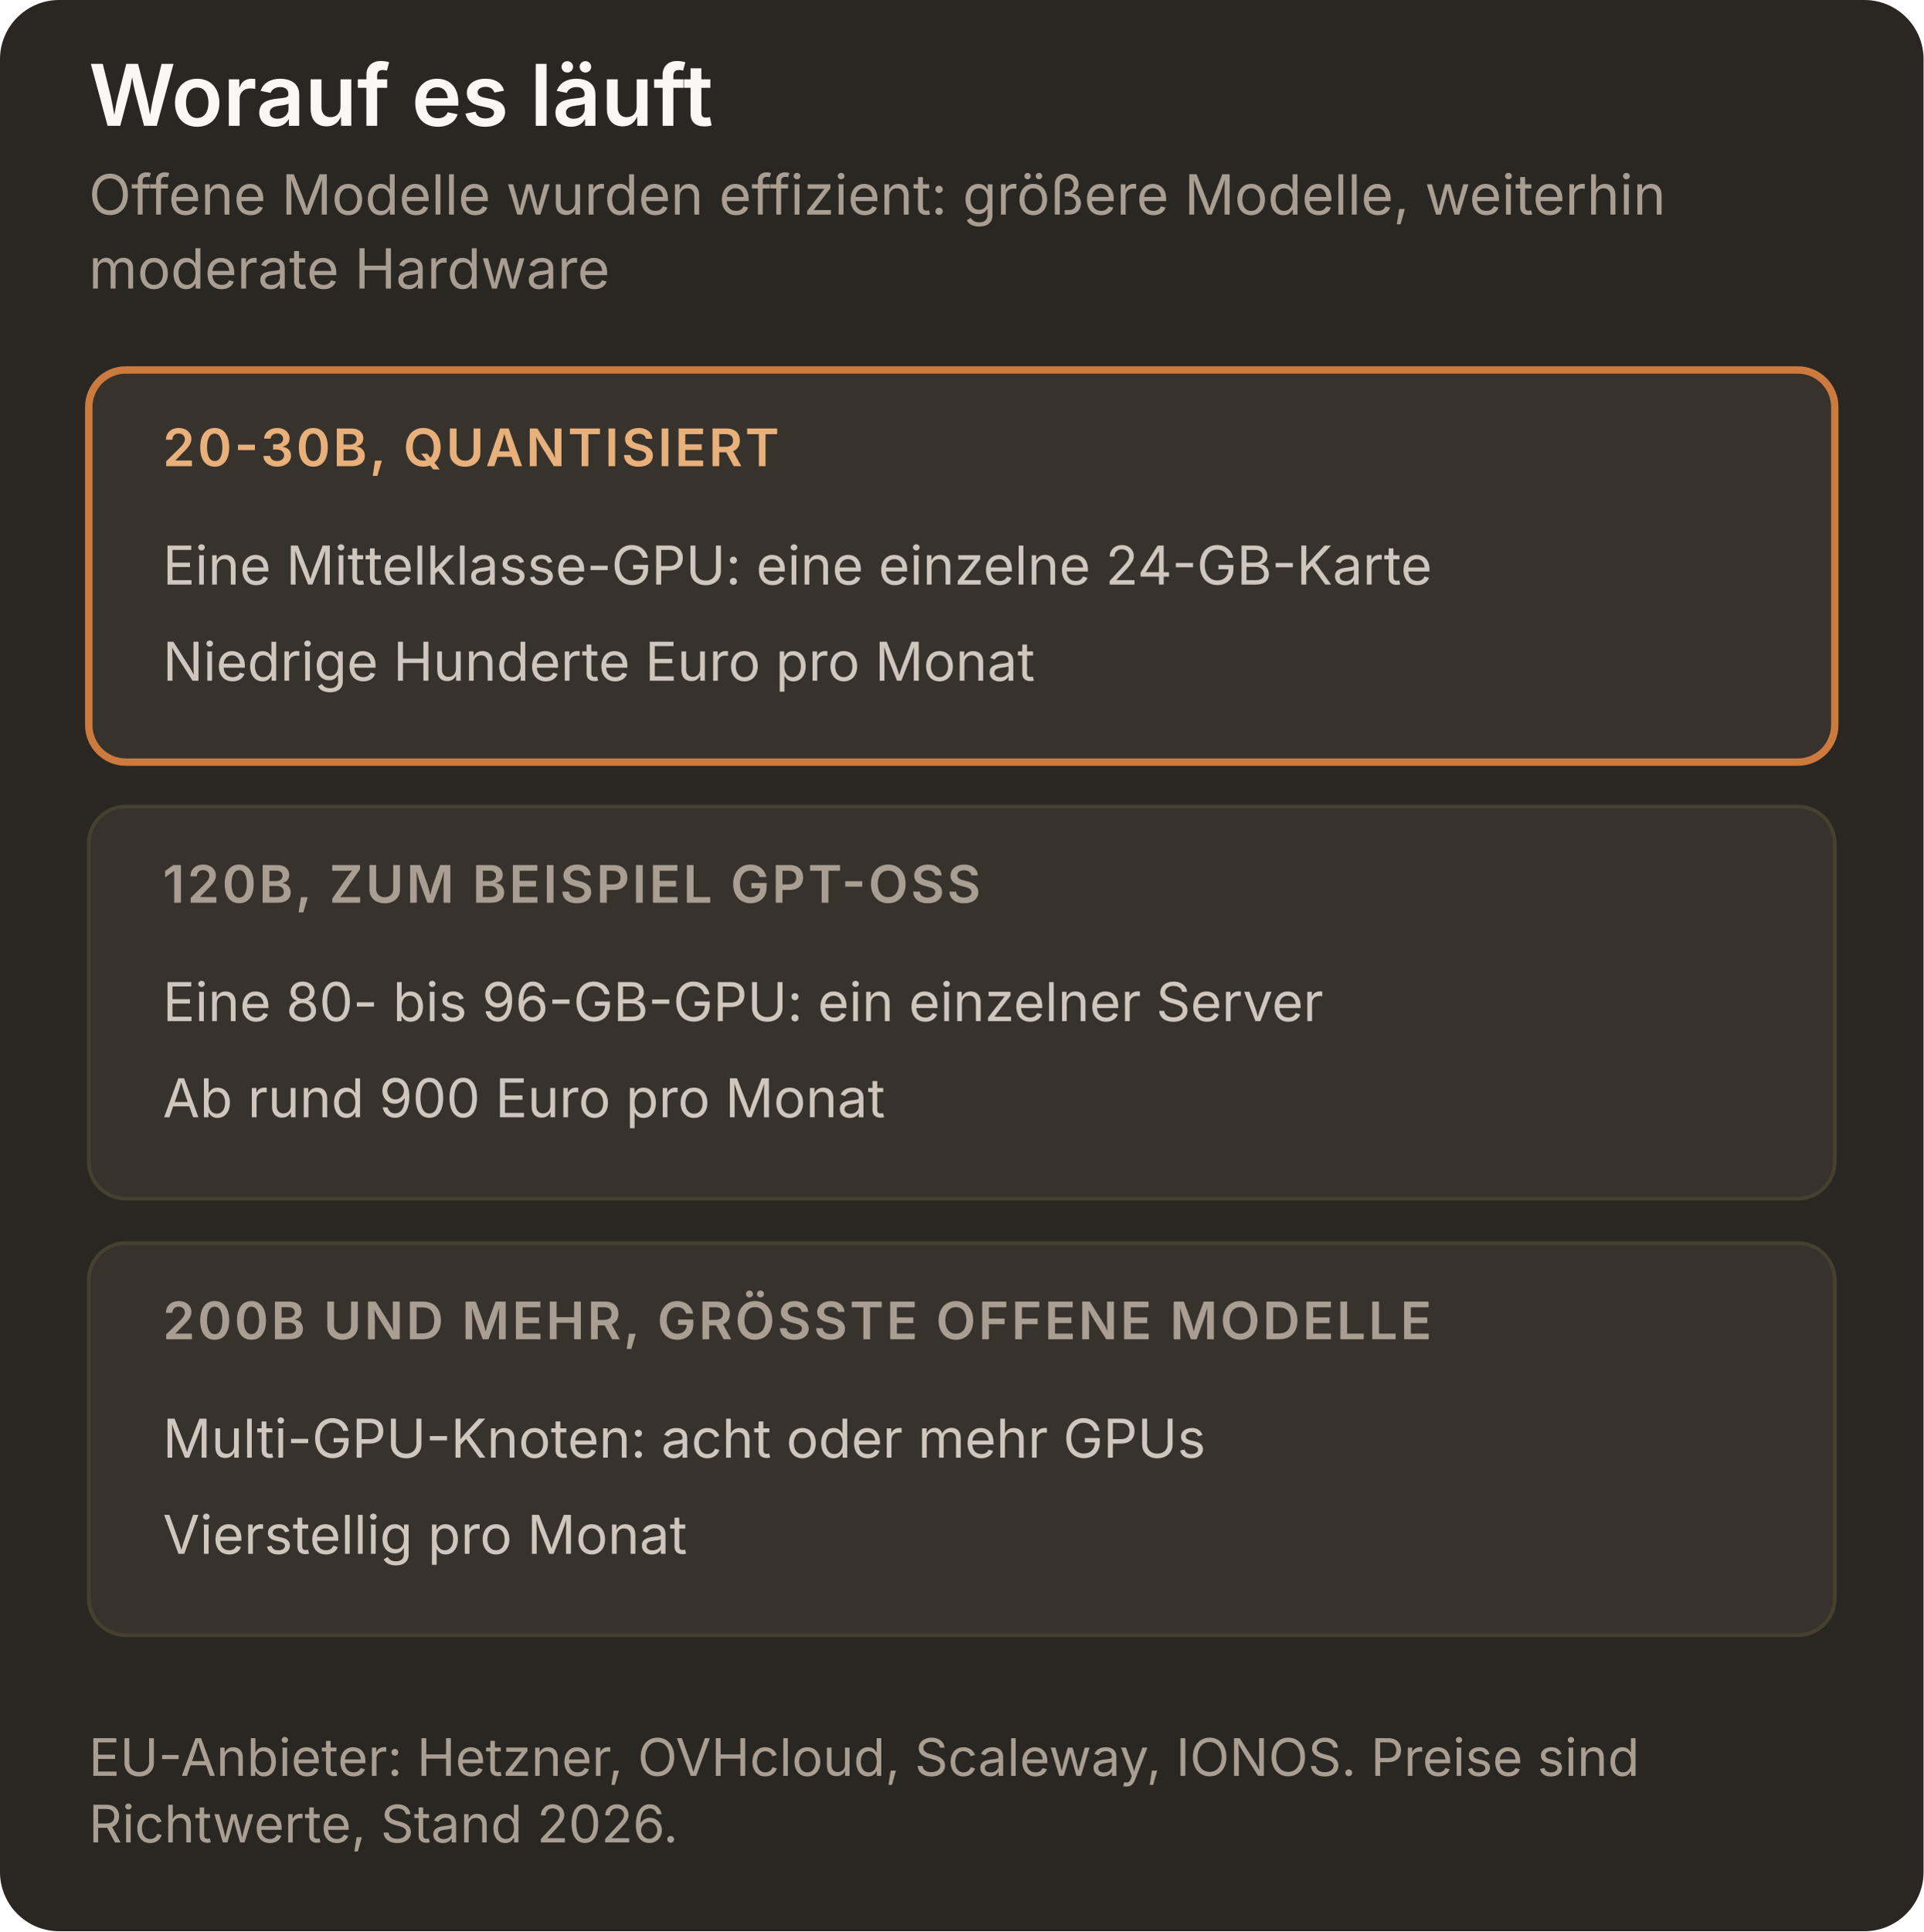
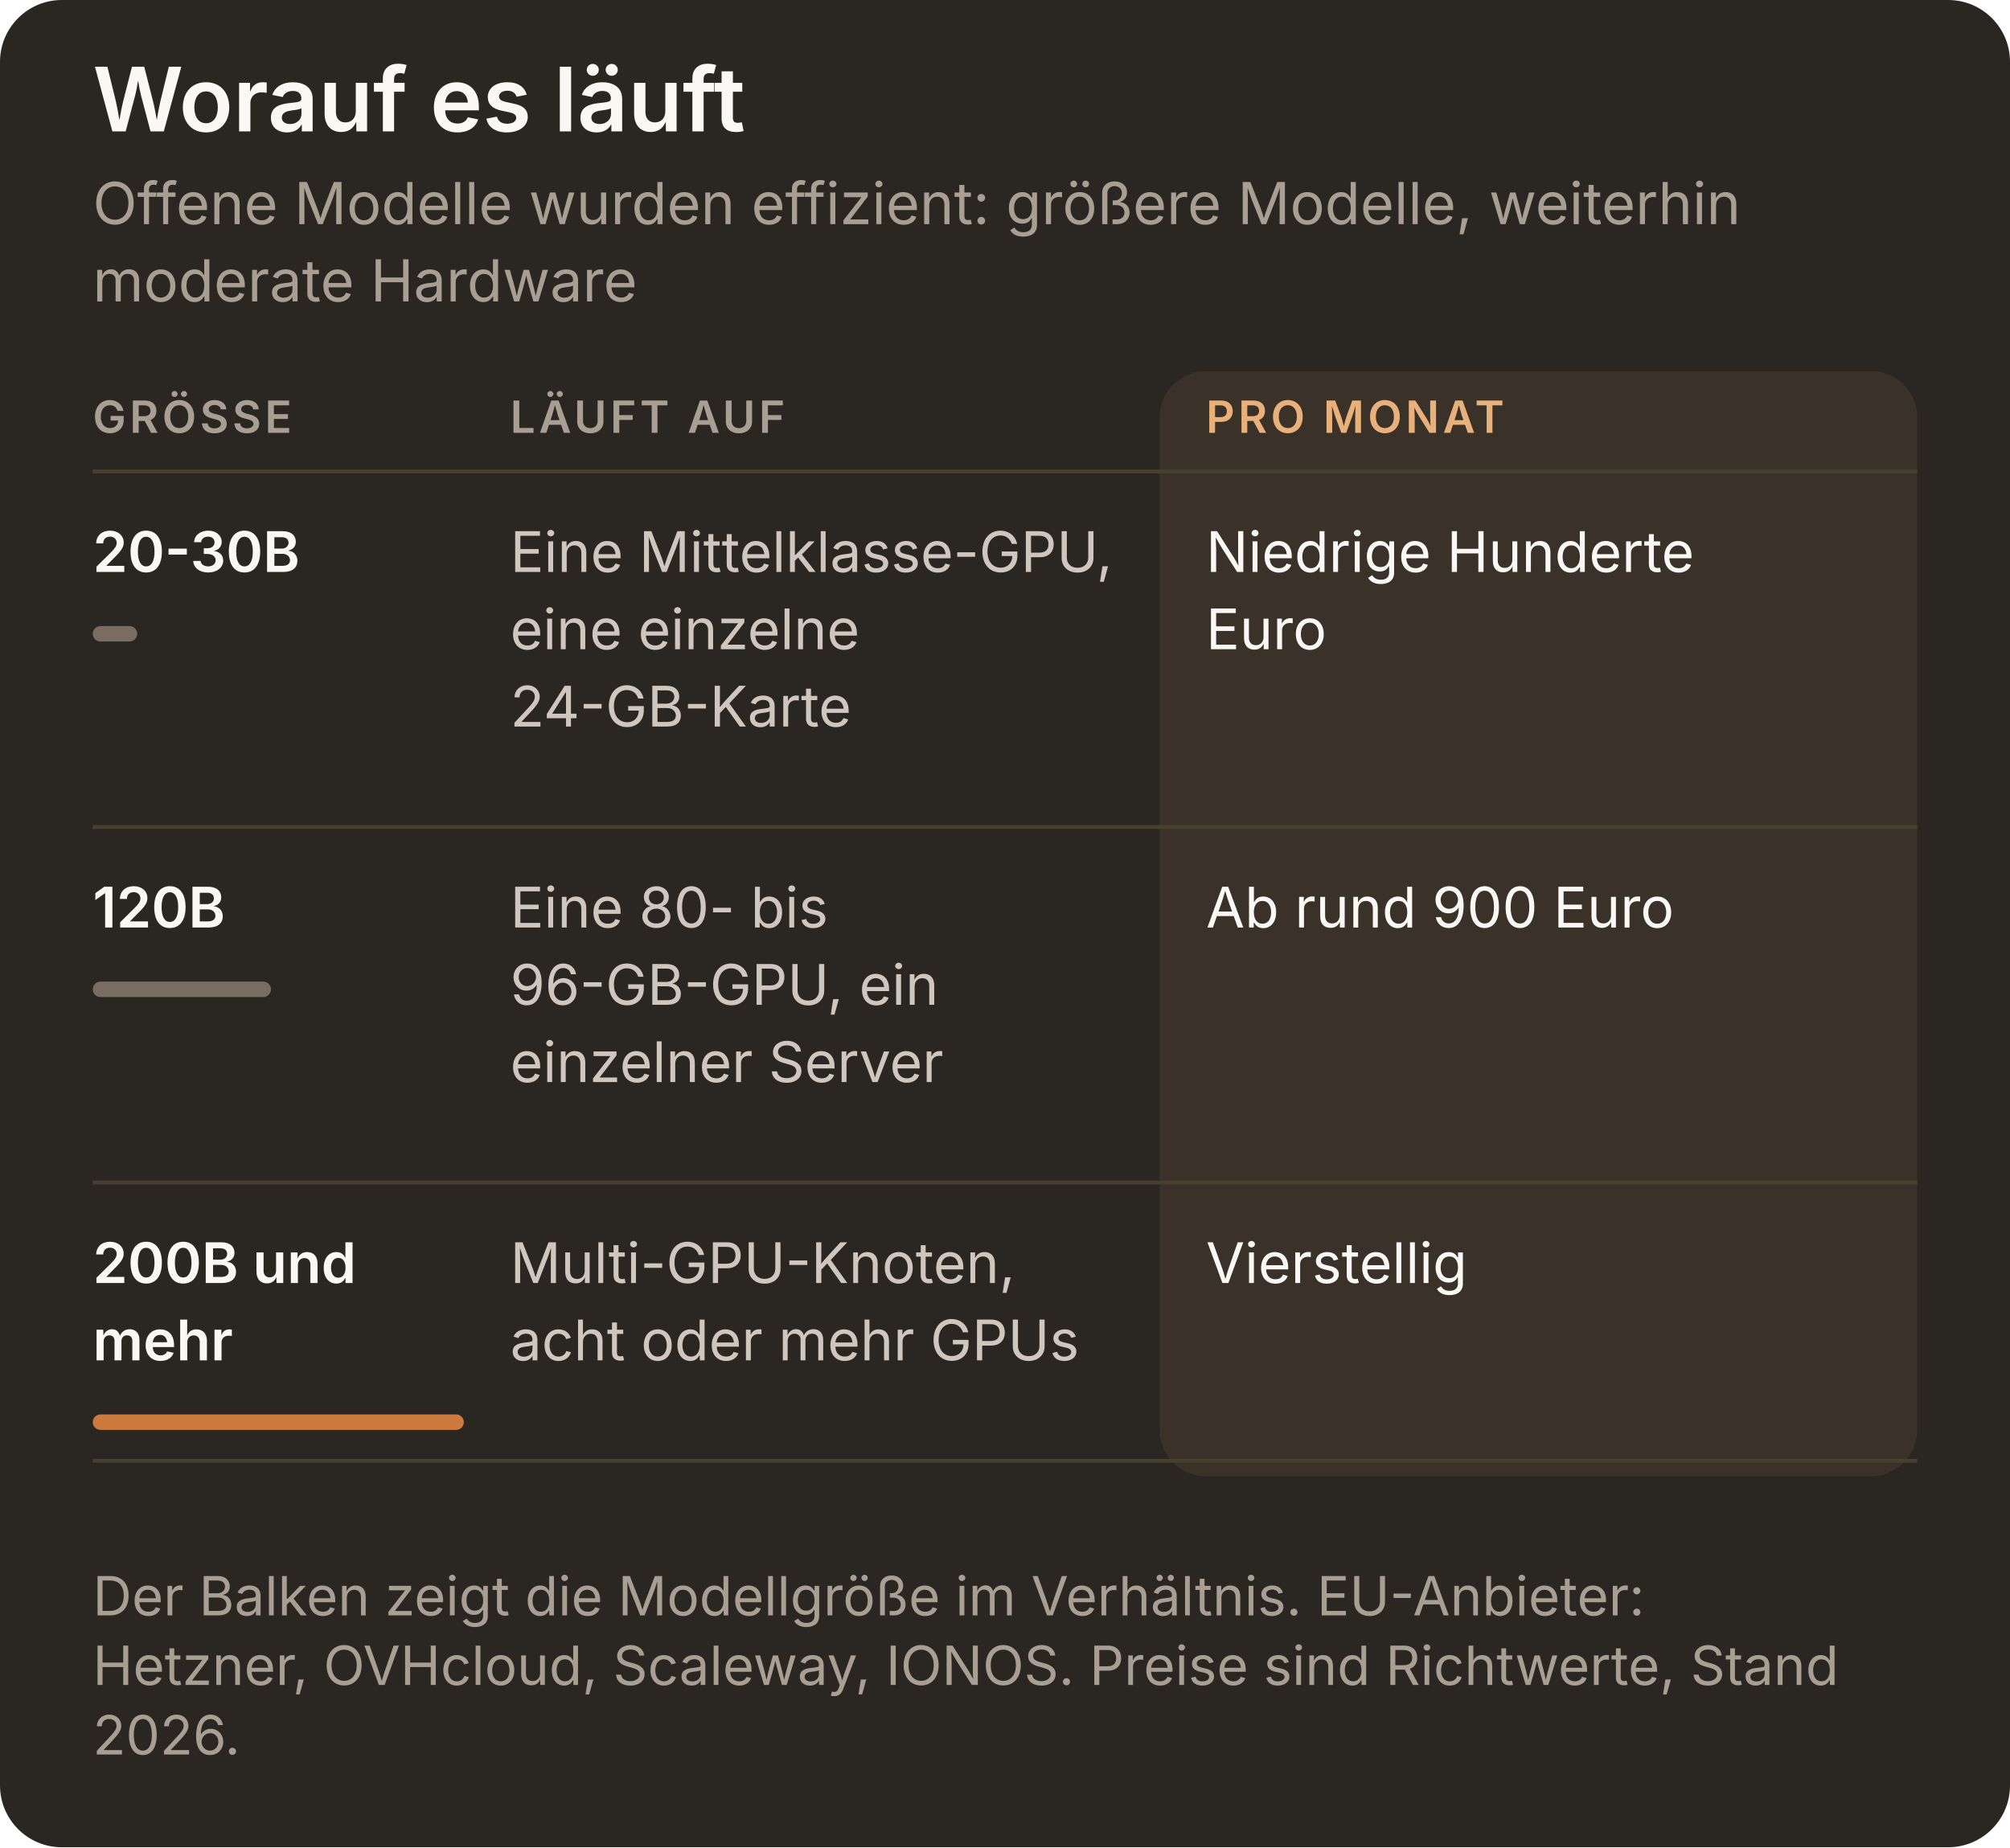
- <svg xmlns="http://www.w3.org/2000/svg" viewBox="0 0 520 522" role="img" aria-label="Übersicht der Hardware-Stufen für offene Modelle: 20 bis 30 Milliarden Parameter quantisiert laufen auf einer Mittelklasse-GPU mit 24 GB für niedrige dreistellige Eurobeträge pro Monat; 120 Milliarden auf einer 80- bis 96-GB-GPU ab rund 900 Euro; 200 Milliarden und mehr auf einem Multi-GPU-Knoten im vierstelligen Bereich.">
+ <svg xmlns="http://www.w3.org/2000/svg" viewBox="0 0 520 478" role="img" aria-label="Übersicht der Hardware-Stufen für offene Modelle: 20 bis 30 Milliarden Parameter quantisiert laufen auf einer Mittelklasse-GPU mit 24 GB für niedrige dreistellige Eurobeträge pro Monat; 120 Milliarden auf einer 80- bis 96-GB-GPU ab rund 900 Euro; 200 Milliarden und mehr auf einem Multi-GPU-Knoten im vierstelligen Bereich.">
  <defs>
    <marker id="ar" markerWidth="8" markerHeight="8" refX="6" refY="3" orient="auto">
      <path d="M0,0 L6,3 L0,6 Z" fill="#a89e92" />
    </marker>
  </defs>
-   <rect x="0" y="0" width="520" height="522" rx="16" fill="#2a2622" />
+   <rect x="0" y="0" width="520" height="478" rx="16" fill="#2a2622" />
  <text x="24" y="34" font-family="'Inter', system-ui, -apple-system, sans-serif" font-size="23" fill="#faf8f4" font-weight="600">Worauf es läuft</text>
  <text x="24" y="58" font-family="'Inter', system-ui, -apple-system, sans-serif" font-size="15" fill="#a89e92">Offene Modelle wurden effizient: größere Modelle, weiterhin</text>
  <text x="24" y="78" font-family="'Inter', system-ui, -apple-system, sans-serif" font-size="15" fill="#a89e92">moderate Hardware</text>
-   <rect x="24" y="100" width="472" height="106" rx="10" fill="#37322c" stroke="#cc7a3e" stroke-width="2" />
-   <text x="44" y="126" font-family="'Inter', system-ui, -apple-system, sans-serif" font-size="14" fill="#e8b07a" font-weight="600" letter-spacing="0.05em">20-30B, QUANTISIERT</text>
-   <text x="44" y="158" font-family="'Inter', system-ui, -apple-system, sans-serif" font-size="14.5" fill="#cfc7be">Eine Mittelklasse-GPU: eine einzelne 24-GB-Karte</text>
-   <text x="44" y="184" font-family="'Inter', system-ui, -apple-system, sans-serif" font-size="14.5" fill="#cfc7be">Niedrige Hunderte Euro pro Monat</text>
-   <rect x="24" y="218" width="472" height="106" rx="10" fill="#37322c" stroke="#46402f" stroke-width="1" />
-   <text x="44" y="244" font-family="'Inter', system-ui, -apple-system, sans-serif" font-size="14" fill="#a89e92" font-weight="600" letter-spacing="0.05em">120B, ZUM BEISPIEL GPT-OSS</text>
-   <text x="44" y="276" font-family="'Inter', system-ui, -apple-system, sans-serif" font-size="14.5" fill="#cfc7be">Eine 80- bis 96-GB-GPU: ein einzelner Server</text>
-   <text x="44" y="302" font-family="'Inter', system-ui, -apple-system, sans-serif" font-size="14.5" fill="#cfc7be">Ab rund 900 Euro pro Monat</text>
-   <rect x="24" y="336" width="472" height="106" rx="10" fill="#37322c" stroke="#46402f" stroke-width="1" />
-   <text x="44" y="362" font-family="'Inter', system-ui, -apple-system, sans-serif" font-size="14" fill="#a89e92" font-weight="600" letter-spacing="0.05em">200B UND MEHR, GRÖSSTE OFFENE MODELLE</text>
-   <text x="44" y="394" font-family="'Inter', system-ui, -apple-system, sans-serif" font-size="14.5" fill="#cfc7be">Multi-GPU-Knoten: acht oder mehr GPUs</text>
-   <text x="44" y="420" font-family="'Inter', system-ui, -apple-system, sans-serif" font-size="14.5" fill="#cfc7be">Vierstellig pro Monat</text>
-   <text x="24" y="480" font-family="'Inter', system-ui, -apple-system, sans-serif" font-size="14" fill="#a89e92">EU-Anbieter: Hetzner, OVHcloud, Scaleway, IONOS. Preise sind</text>
-   <text x="24" y="498" font-family="'Inter', system-ui, -apple-system, sans-serif" font-size="14" fill="#a89e92">Richtwerte, Stand 2026.</text>
+   <rect x="300" y="96" width="196" height="286" rx="12" fill="#3a3128" />
+   <text x="24" y="112" font-family="'Inter', system-ui, -apple-system, sans-serif" font-size="11.5" fill="#a89e92" font-weight="600" letter-spacing="0.08em">GRÖSSE</text>
+   <text x="132" y="112" font-family="'Inter', system-ui, -apple-system, sans-serif" font-size="11.5" fill="#a89e92" font-weight="600" letter-spacing="0.08em">LÄUFT AUF</text>
+   <text x="312" y="112" font-family="'Inter', system-ui, -apple-system, sans-serif" font-size="11.5" fill="#e8b07a" font-weight="600" letter-spacing="0.08em">PRO MONAT</text>
+   <path d="M24,122 L496,122" stroke="#46402f" stroke-width="1" />
+   <text x="24" y="148" font-family="'Inter', system-ui, -apple-system, sans-serif" font-size="14.5" fill="#faf8f4" font-weight="600">20-30B</text>
+   <text x="132" y="148" font-family="'Inter', system-ui, -apple-system, sans-serif" font-size="14.5" fill="#cfc7be">Eine Mittelklasse-GPU,</text>
+   <text x="132" y="168" font-family="'Inter', system-ui, -apple-system, sans-serif" font-size="14.5" fill="#cfc7be">eine einzelne</text>
+   <text x="132" y="188" font-family="'Inter', system-ui, -apple-system, sans-serif" font-size="14.5" fill="#cfc7be">24-GB-Karte</text>
+   <text x="312" y="148" font-family="'Inter', system-ui, -apple-system, sans-serif" font-size="14.5" fill="#faf8f4">Niedrige Hunderte</text>
+   <text x="312" y="168" font-family="'Inter', system-ui, -apple-system, sans-serif" font-size="14.5" fill="#faf8f4">Euro</text>
+   <rect x="24" y="162" width="11.5" height="4" rx="2" fill="#786d60" />
+   <path d="M24,214 L496,214" stroke="#46402f" stroke-width="1" />
+   <text x="24" y="240" font-family="'Inter', system-ui, -apple-system, sans-serif" font-size="14.5" fill="#faf8f4" font-weight="600">120B</text>
+   <text x="132" y="240" font-family="'Inter', system-ui, -apple-system, sans-serif" font-size="14.5" fill="#cfc7be">Eine 80- bis</text>
+   <text x="132" y="260" font-family="'Inter', system-ui, -apple-system, sans-serif" font-size="14.5" fill="#cfc7be">96-GB-GPU, ein</text>
+   <text x="132" y="280" font-family="'Inter', system-ui, -apple-system, sans-serif" font-size="14.5" fill="#cfc7be">einzelner Server</text>
+   <text x="312" y="240" font-family="'Inter', system-ui, -apple-system, sans-serif" font-size="14.5" fill="#faf8f4">Ab rund 900 Euro</text>
+   <rect x="24" y="254" width="46.1" height="4" rx="2" fill="#786d60" />
+   <path d="M24,306 L496,306" stroke="#46402f" stroke-width="1" />
+   <text x="24" y="332" font-family="'Inter', system-ui, -apple-system, sans-serif" font-size="14.5" fill="#faf8f4" font-weight="600">200B und</text>
+   <text x="24" y="352" font-family="'Inter', system-ui, -apple-system, sans-serif" font-size="14.5" fill="#faf8f4" font-weight="600">mehr</text>
+   <text x="132" y="332" font-family="'Inter', system-ui, -apple-system, sans-serif" font-size="14.5" fill="#cfc7be">Multi-GPU-Knoten,</text>
+   <text x="132" y="352" font-family="'Inter', system-ui, -apple-system, sans-serif" font-size="14.5" fill="#cfc7be">acht oder mehr GPUs</text>
+   <text x="312" y="332" font-family="'Inter', system-ui, -apple-system, sans-serif" font-size="14.5" fill="#faf8f4">Vierstellig</text>
+   <rect x="24" y="366" width="96.0" height="4" rx="2" fill="#cc7a3e" />
+   <path d="M24,378 L496,378" stroke="#46402f" stroke-width="1" />
+   <text x="24" y="418" font-family="'Inter', system-ui, -apple-system, sans-serif" font-size="14" fill="#a89e92">Der Balken zeigt die Modellgröße im Verhältnis. EU-Anbieter:</text>
+   <text x="24" y="436" font-family="'Inter', system-ui, -apple-system, sans-serif" font-size="14" fill="#a89e92">Hetzner, OVHcloud, Scaleway, IONOS. Preise sind Richtwerte, Stand</text>
+   <text x="24" y="454" font-family="'Inter', system-ui, -apple-system, sans-serif" font-size="14" fill="#a89e92">2026.</text>
</svg>
